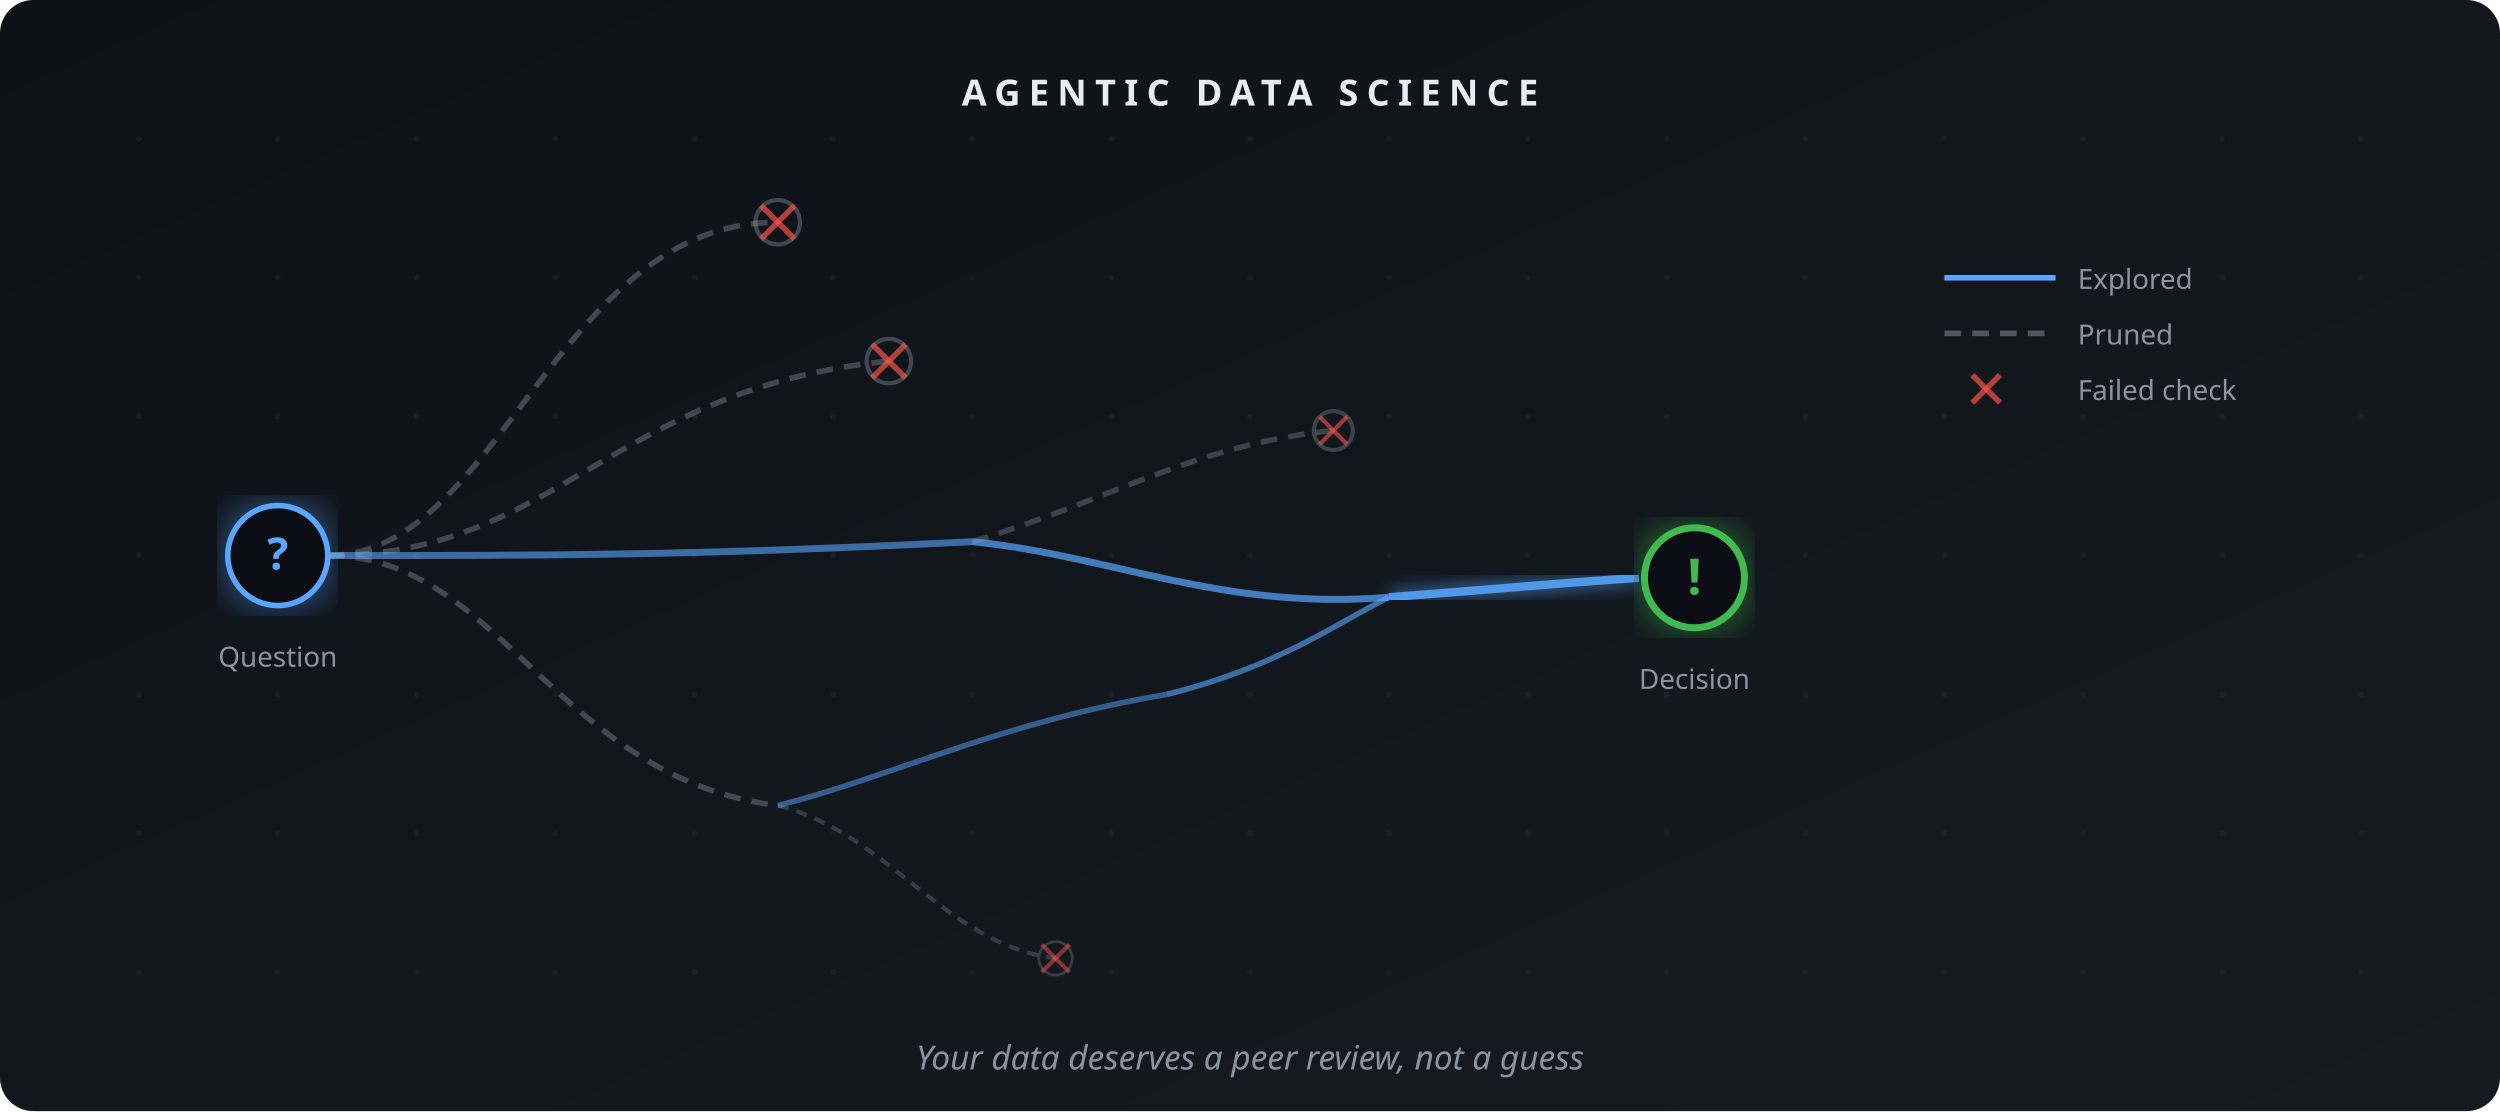
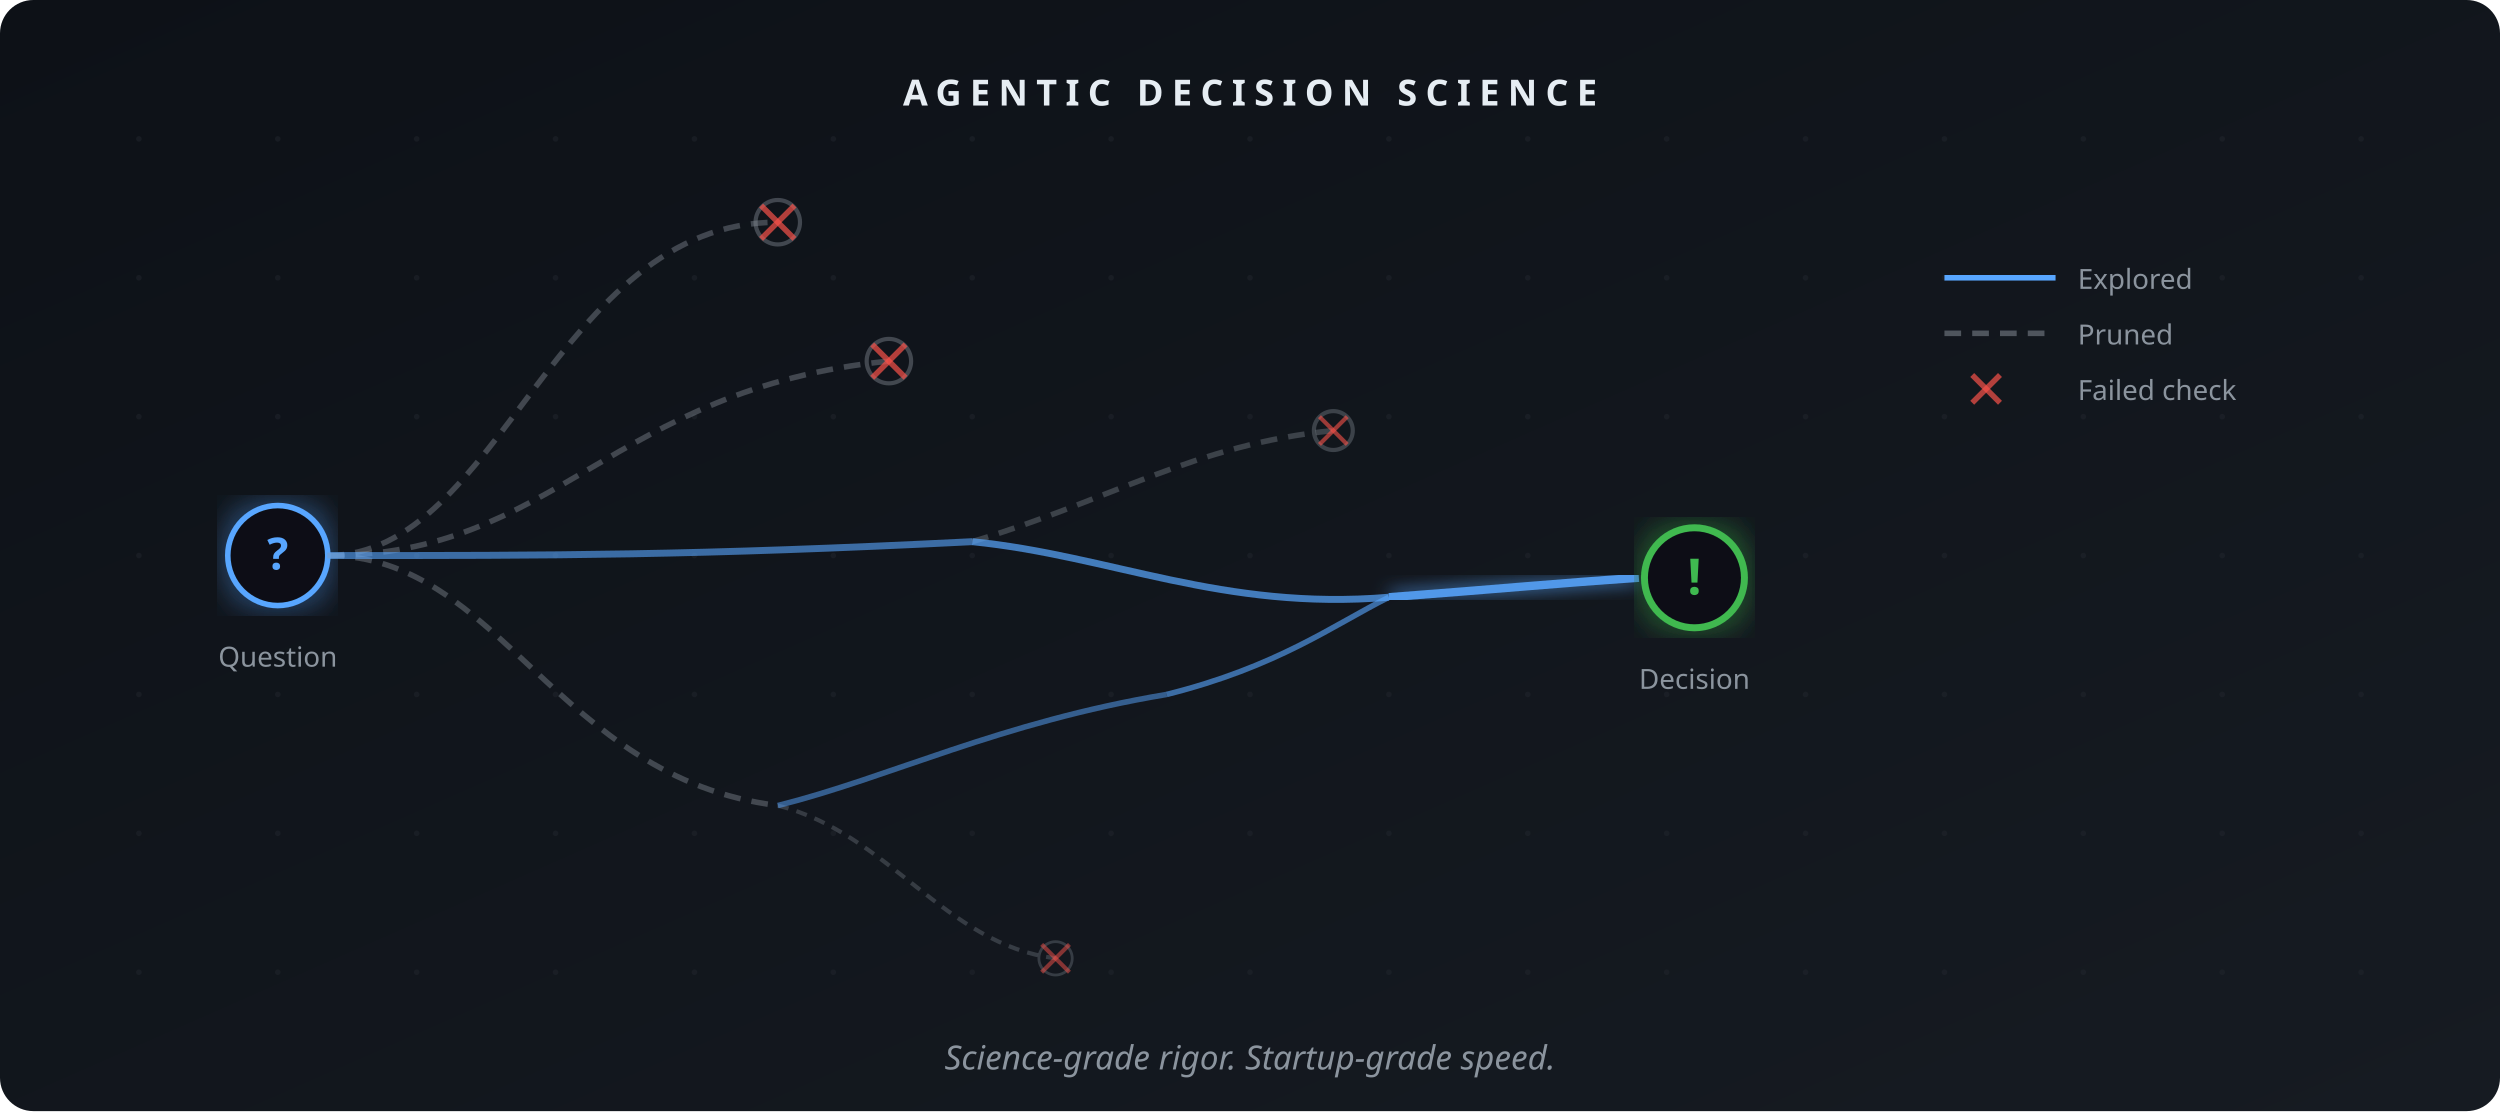
<svg xmlns="http://www.w3.org/2000/svg" viewBox="0 0 900 400" font-family="'Segoe UI', system-ui, -apple-system, sans-serif">
  <defs>
    <linearGradient id="bg" x1="0%" y1="0%" x2="100%" y2="100%">
      <stop offset="0%" style="stop-color:#0d1117" />
      <stop offset="100%" style="stop-color:#161b22" />
    </linearGradient>
    <linearGradient id="pathGood" x1="0%" y1="0%" x2="100%" y2="0%">
      <stop offset="0%" style="stop-color:#58a6ff;stop-opacity:0.3" />
      <stop offset="100%" style="stop-color:#58a6ff;stop-opacity:1" />
    </linearGradient>
    <linearGradient id="pathFade" x1="0%" y1="0%" x2="100%" y2="0%">
      <stop offset="0%" style="stop-color:#8b949e;stop-opacity:0.3" />
      <stop offset="100%" style="stop-color:#8b949e;stop-opacity:0.6" />
    </linearGradient>
    <filter id="glow">
      <feGaussianBlur stdDeviation="3" result="blur" />
      <feMerge>
        <feMergeNode in="blur" />
        <feMergeNode in="SourceGraphic" />
      </feMerge>
    </filter>
    <filter id="glowStrong">
      <feGaussianBlur stdDeviation="6" result="blur" />
      <feMerge>
        <feMergeNode in="blur" />
        <feMergeNode in="SourceGraphic" />
      </feMerge>
    </filter>
  </defs>
  <rect width="900" height="400" fill="url(#bg)" rx="12" />
  <g fill="#21262d" opacity="0.5">
    <circle cx="50" cy="50" r="1" />
    <circle cx="100" cy="50" r="1" />
    <circle cx="150" cy="50" r="1" />
    <circle cx="200" cy="50" r="1" />
    <circle cx="250" cy="50" r="1" />
    <circle cx="300" cy="50" r="1" />
    <circle cx="350" cy="50" r="1" />
    <circle cx="400" cy="50" r="1" />
    <circle cx="450" cy="50" r="1" />
    <circle cx="500" cy="50" r="1" />
    <circle cx="550" cy="50" r="1" />
    <circle cx="600" cy="50" r="1" />
    <circle cx="650" cy="50" r="1" />
    <circle cx="700" cy="50" r="1" />
    <circle cx="750" cy="50" r="1" />
    <circle cx="800" cy="50" r="1" />
    <circle cx="850" cy="50" r="1" />
    <circle cx="50" cy="100" r="1" />
    <circle cx="100" cy="100" r="1" />
    <circle cx="150" cy="100" r="1" />
    <circle cx="200" cy="100" r="1" />
    <circle cx="250" cy="100" r="1" />
    <circle cx="300" cy="100" r="1" />
    <circle cx="350" cy="100" r="1" />
    <circle cx="400" cy="100" r="1" />
    <circle cx="450" cy="100" r="1" />
    <circle cx="500" cy="100" r="1" />
    <circle cx="550" cy="100" r="1" />
    <circle cx="600" cy="100" r="1" />
    <circle cx="650" cy="100" r="1" />
    <circle cx="700" cy="100" r="1" />
    <circle cx="750" cy="100" r="1" />
    <circle cx="800" cy="100" r="1" />
    <circle cx="850" cy="100" r="1" />
    <circle cx="50" cy="150" r="1" />
    <circle cx="100" cy="150" r="1" />
    <circle cx="150" cy="150" r="1" />
    <circle cx="200" cy="150" r="1" />
    <circle cx="250" cy="150" r="1" />
    <circle cx="300" cy="150" r="1" />
    <circle cx="350" cy="150" r="1" />
    <circle cx="400" cy="150" r="1" />
    <circle cx="450" cy="150" r="1" />
    <circle cx="500" cy="150" r="1" />
    <circle cx="550" cy="150" r="1" />
    <circle cx="600" cy="150" r="1" />
    <circle cx="650" cy="150" r="1" />
    <circle cx="700" cy="150" r="1" />
    <circle cx="750" cy="150" r="1" />
    <circle cx="800" cy="150" r="1" />
    <circle cx="850" cy="150" r="1" />
    <circle cx="50" cy="200" r="1" />
    <circle cx="100" cy="200" r="1" />
    <circle cx="150" cy="200" r="1" />
    <circle cx="200" cy="200" r="1" />
    <circle cx="250" cy="200" r="1" />
    <circle cx="300" cy="200" r="1" />
    <circle cx="350" cy="200" r="1" />
    <circle cx="400" cy="200" r="1" />
    <circle cx="450" cy="200" r="1" />
    <circle cx="500" cy="200" r="1" />
    <circle cx="550" cy="200" r="1" />
    <circle cx="600" cy="200" r="1" />
    <circle cx="650" cy="200" r="1" />
    <circle cx="700" cy="200" r="1" />
    <circle cx="750" cy="200" r="1" />
    <circle cx="800" cy="200" r="1" />
    <circle cx="850" cy="200" r="1" />
    <circle cx="50" cy="250" r="1" />
    <circle cx="100" cy="250" r="1" />
    <circle cx="150" cy="250" r="1" />
    <circle cx="200" cy="250" r="1" />
    <circle cx="250" cy="250" r="1" />
    <circle cx="300" cy="250" r="1" />
    <circle cx="350" cy="250" r="1" />
    <circle cx="400" cy="250" r="1" />
    <circle cx="450" cy="250" r="1" />
    <circle cx="500" cy="250" r="1" />
    <circle cx="550" cy="250" r="1" />
    <circle cx="600" cy="250" r="1" />
    <circle cx="650" cy="250" r="1" />
    <circle cx="700" cy="250" r="1" />
    <circle cx="750" cy="250" r="1" />
    <circle cx="800" cy="250" r="1" />
    <circle cx="850" cy="250" r="1" />
    <circle cx="50" cy="300" r="1" />
    <circle cx="100" cy="300" r="1" />
    <circle cx="150" cy="300" r="1" />
    <circle cx="200" cy="300" r="1" />
    <circle cx="250" cy="300" r="1" />
    <circle cx="300" cy="300" r="1" />
    <circle cx="350" cy="300" r="1" />
    <circle cx="400" cy="300" r="1" />
    <circle cx="450" cy="300" r="1" />
    <circle cx="500" cy="300" r="1" />
    <circle cx="550" cy="300" r="1" />
    <circle cx="600" cy="300" r="1" />
    <circle cx="650" cy="300" r="1" />
    <circle cx="700" cy="300" r="1" />
    <circle cx="750" cy="300" r="1" />
    <circle cx="800" cy="300" r="1" />
    <circle cx="850" cy="300" r="1" />
    <circle cx="50" cy="350" r="1" />
    <circle cx="100" cy="350" r="1" />
    <circle cx="150" cy="350" r="1" />
    <circle cx="200" cy="350" r="1" />
    <circle cx="250" cy="350" r="1" />
    <circle cx="300" cy="350" r="1" />
    <circle cx="350" cy="350" r="1" />
    <circle cx="400" cy="350" r="1" />
    <circle cx="450" cy="350" r="1" />
    <circle cx="500" cy="350" r="1" />
    <circle cx="550" cy="350" r="1" />
    <circle cx="600" cy="350" r="1" />
    <circle cx="650" cy="350" r="1" />
    <circle cx="700" cy="350" r="1" />
    <circle cx="750" cy="350" r="1" />
    <circle cx="800" cy="350" r="1" />
    <circle cx="850" cy="350" r="1" />
  </g>
  <circle cx="100" cy="200" r="18" fill="#0d1117" stroke="#58a6ff" stroke-width="2" filter="url(#glowStrong)" />
  <text x="100" y="205" text-anchor="middle" fill="#58a6ff" font-size="16" font-weight="bold">?</text>
  <path d="M 118,200 C 180,200 200,80 280,80" stroke="#8b949e" stroke-width="2" fill="none" stroke-dasharray="6,4" opacity="0.4" />
  <circle cx="280" cy="80" r="8" fill="none" stroke="#8b949e" stroke-width="1.5" opacity="0.4" />
  <line x1="274" y1="74" x2="286" y2="86" stroke="#f85149" stroke-width="2" opacity="0.7" />
  <line x1="286" y1="74" x2="274" y2="86" stroke="#f85149" stroke-width="2" opacity="0.7" />
  <path d="M 118,200 C 200,200 220,140 320,130" stroke="#8b949e" stroke-width="2" fill="none" stroke-dasharray="6,4" opacity="0.4" />
  <circle cx="320" cy="130" r="8" fill="none" stroke="#8b949e" stroke-width="1.5" opacity="0.4" />
  <line x1="314" y1="124" x2="326" y2="136" stroke="#f85149" stroke-width="2" opacity="0.7" />
  <line x1="326" y1="124" x2="314" y2="136" stroke="#f85149" stroke-width="2" opacity="0.7" />
  <path d="M 118,200 C 180,200 200,280 280,290" stroke="#8b949e" stroke-width="2" fill="none" stroke-dasharray="6,4" opacity="0.4" />
  <path d="M 280,290 C 320,300 340,340 380,345" stroke="#8b949e" stroke-width="1.5" fill="none" stroke-dasharray="4,3" opacity="0.3" />
  <circle cx="380" cy="345" r="6" fill="none" stroke="#8b949e" stroke-width="1" opacity="0.3" />
  <line x1="375" y1="340" x2="385" y2="350" stroke="#f85149" stroke-width="1.5" opacity="0.5" />
  <line x1="385" y1="340" x2="375" y2="350" stroke="#f85149" stroke-width="1.5" opacity="0.5" />
  <path d="M 280,290 C 320,280 360,260 420,250" stroke="#58a6ff" stroke-width="2" fill="none" opacity="0.5" />
  <path d="M 118,200 C 200,200 250,200 350,195" stroke="#58a6ff" stroke-width="2.5" fill="none" opacity="0.6" />
  <path d="M 350,195 C 400,180 430,160 480,155" stroke="#8b949e" stroke-width="2" fill="none" stroke-dasharray="6,4" opacity="0.35" />
  <circle cx="480" cy="155" r="7" fill="none" stroke="#8b949e" stroke-width="1.5" opacity="0.35" />
  <line x1="475" y1="150" x2="485" y2="160" stroke="#f85149" stroke-width="1.5" opacity="0.6" />
  <line x1="485" y1="150" x2="475" y2="160" stroke="#f85149" stroke-width="1.5" opacity="0.6" />
  <path d="M 350,195 C 400,200 440,220 500,215" stroke="#58a6ff" stroke-width="2.5" fill="none" opacity="0.7" />
  <path d="M 420,250 C 460,240 480,225 500,215" stroke="#58a6ff" stroke-width="2" fill="none" opacity="0.6" />
  <path d="M 500,215 C 540,212 560,210 590,208" stroke="#58a6ff" stroke-width="3" fill="none" filter="url(#glow)" opacity="0.9" />
  <circle cx="610" cy="208" r="18" fill="#0d1117" stroke="#3fb950" stroke-width="2.5" filter="url(#glowStrong)" />
  <text x="610" y="214" text-anchor="middle" fill="#3fb950" font-size="18" font-weight="bold">!</text>
-   <text x="450" y="38" text-anchor="middle" fill="#e6edf3" font-size="13" font-weight="600" letter-spacing="3" text-transform="uppercase">AGENTIC DATA SCIENCE</text>
-   <text x="450" y="385" text-anchor="middle" fill="#8b949e" font-size="12" font-style="italic">Your data deserves a peer review, not a guess</text>
+   <text x="450" y="38" text-anchor="middle" fill="#e6edf3" font-size="13" font-weight="600" letter-spacing="3" text-transform="uppercase">AGENTIC DECISION SCIENCE</text>
+   <text x="450" y="385" text-anchor="middle" fill="#8b949e" font-size="12" font-style="italic">Science-grade rigor. Startup-grade speed.</text>
  <text x="100" y="240" text-anchor="middle" fill="#8b949e" font-size="10">Question</text>
  <text x="610" y="248" text-anchor="middle" fill="#8b949e" font-size="10">Decision</text>
  <line x1="700" y1="100" x2="740" y2="100" stroke="#58a6ff" stroke-width="2" />
  <text x="748" y="104" fill="#8b949e" font-size="10">Explored</text>
  <line x1="700" y1="120" x2="740" y2="120" stroke="#8b949e" stroke-width="2" stroke-dasharray="6,4" opacity="0.5" />
  <text x="748" y="124" fill="#8b949e" font-size="10">Pruned</text>
  <g transform="translate(715, 140)">
    <line x1="-5" y1="-5" x2="5" y2="5" stroke="#f85149" stroke-width="2" opacity="0.7" />
    <line x1="5" y1="-5" x2="-5" y2="5" stroke="#f85149" stroke-width="2" opacity="0.7" />
  </g>
  <text x="748" y="144" fill="#8b949e" font-size="10">Failed check</text>
</svg>
